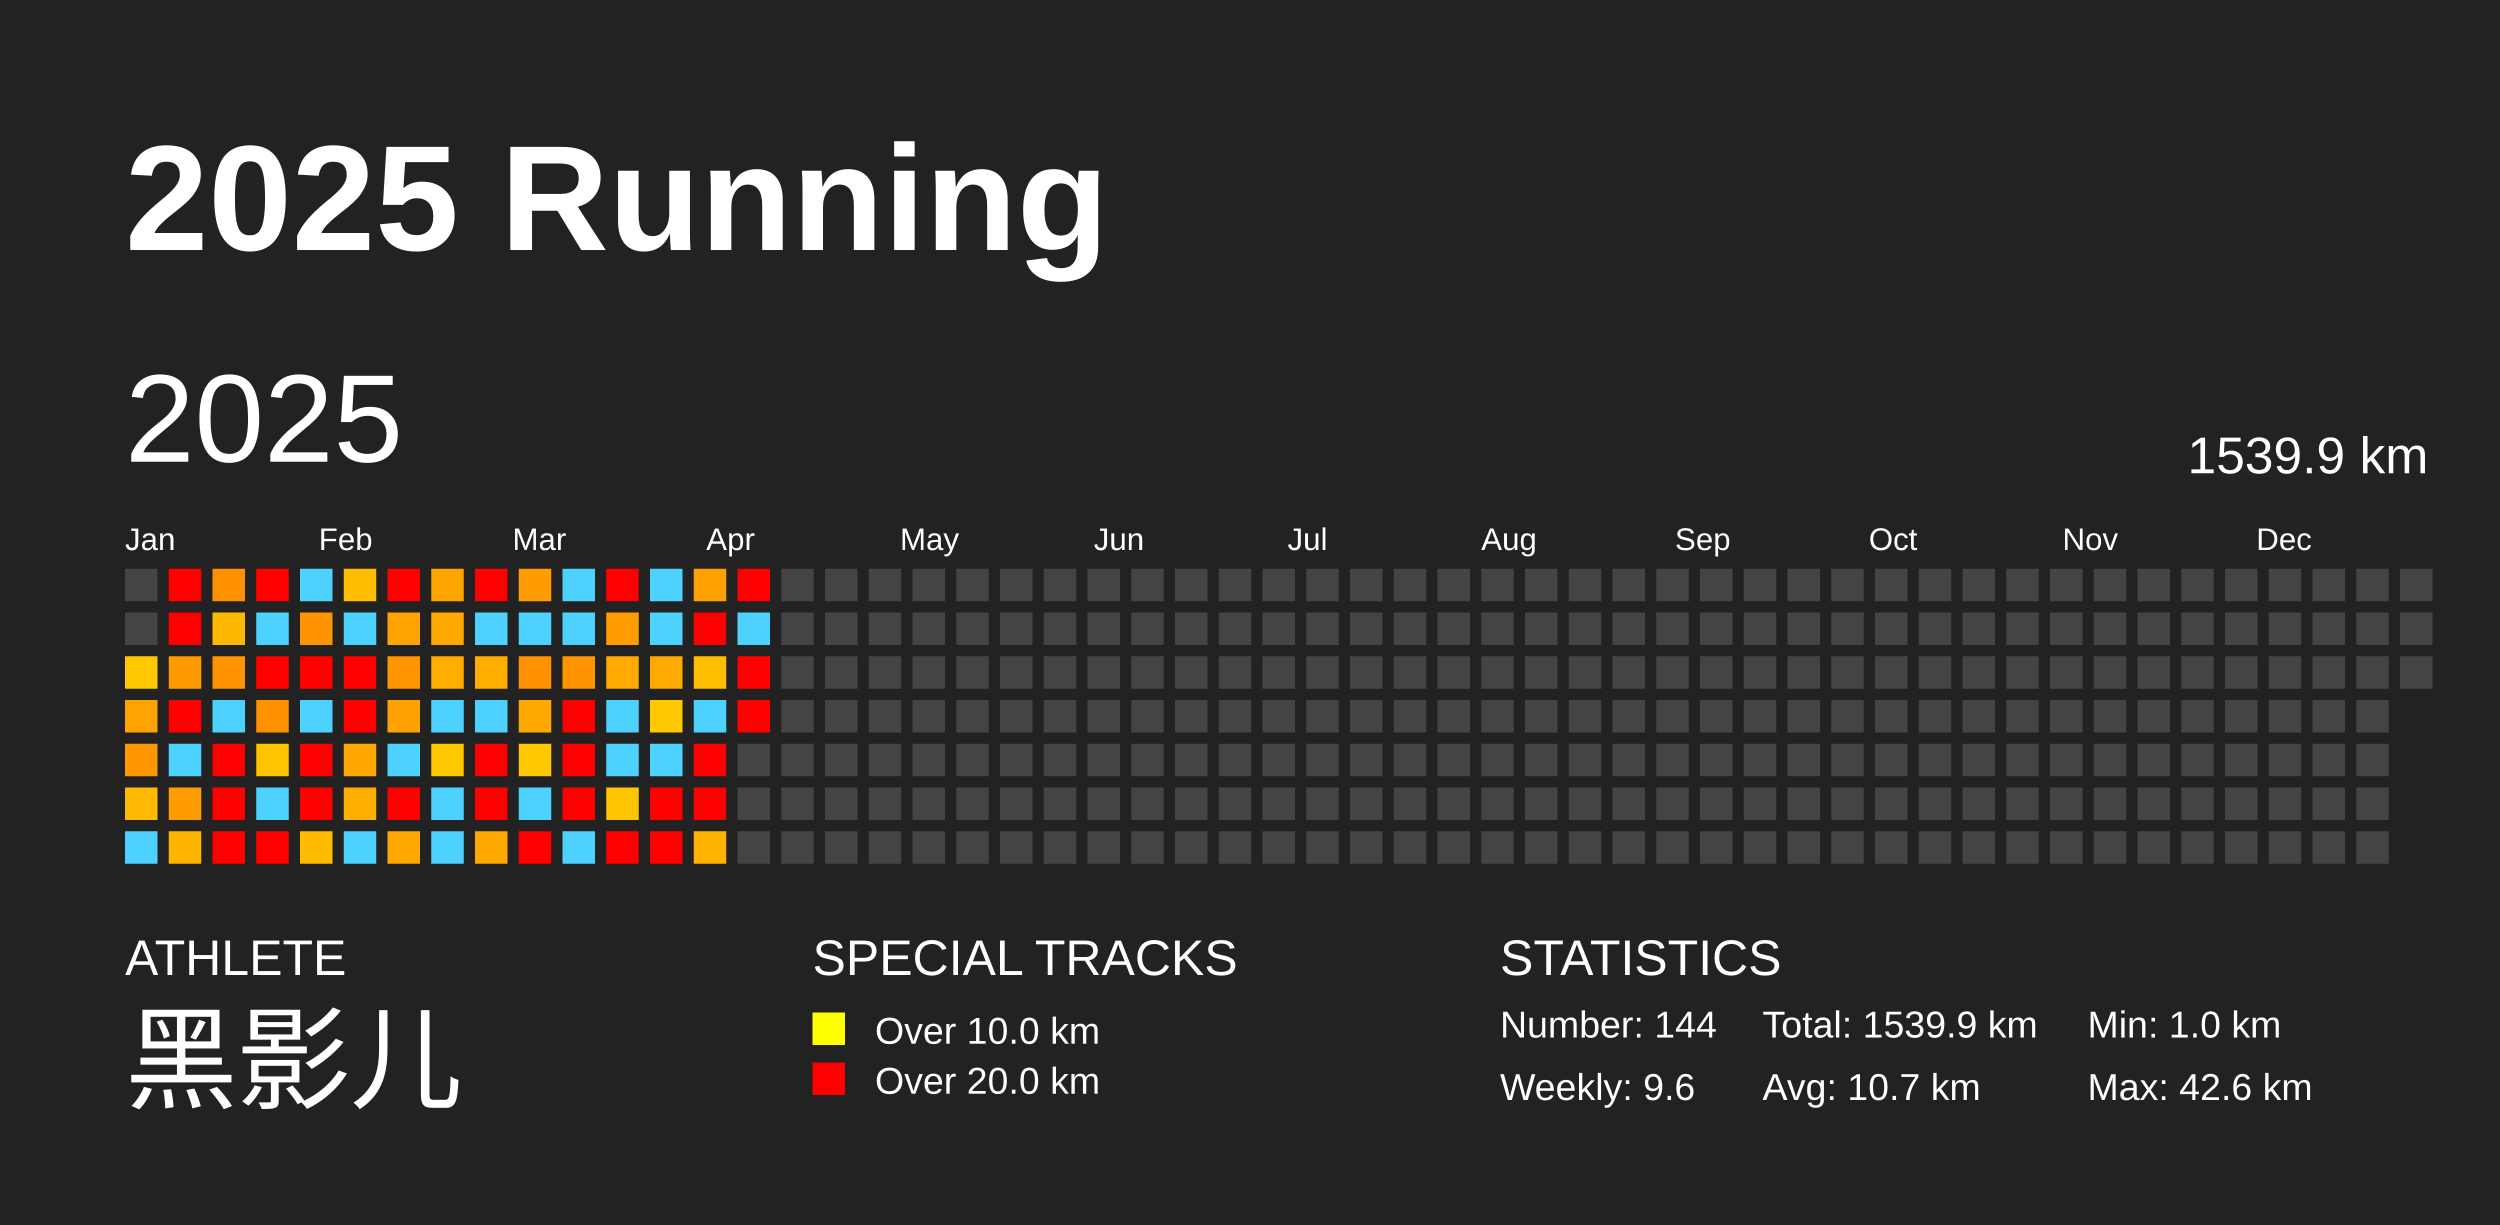
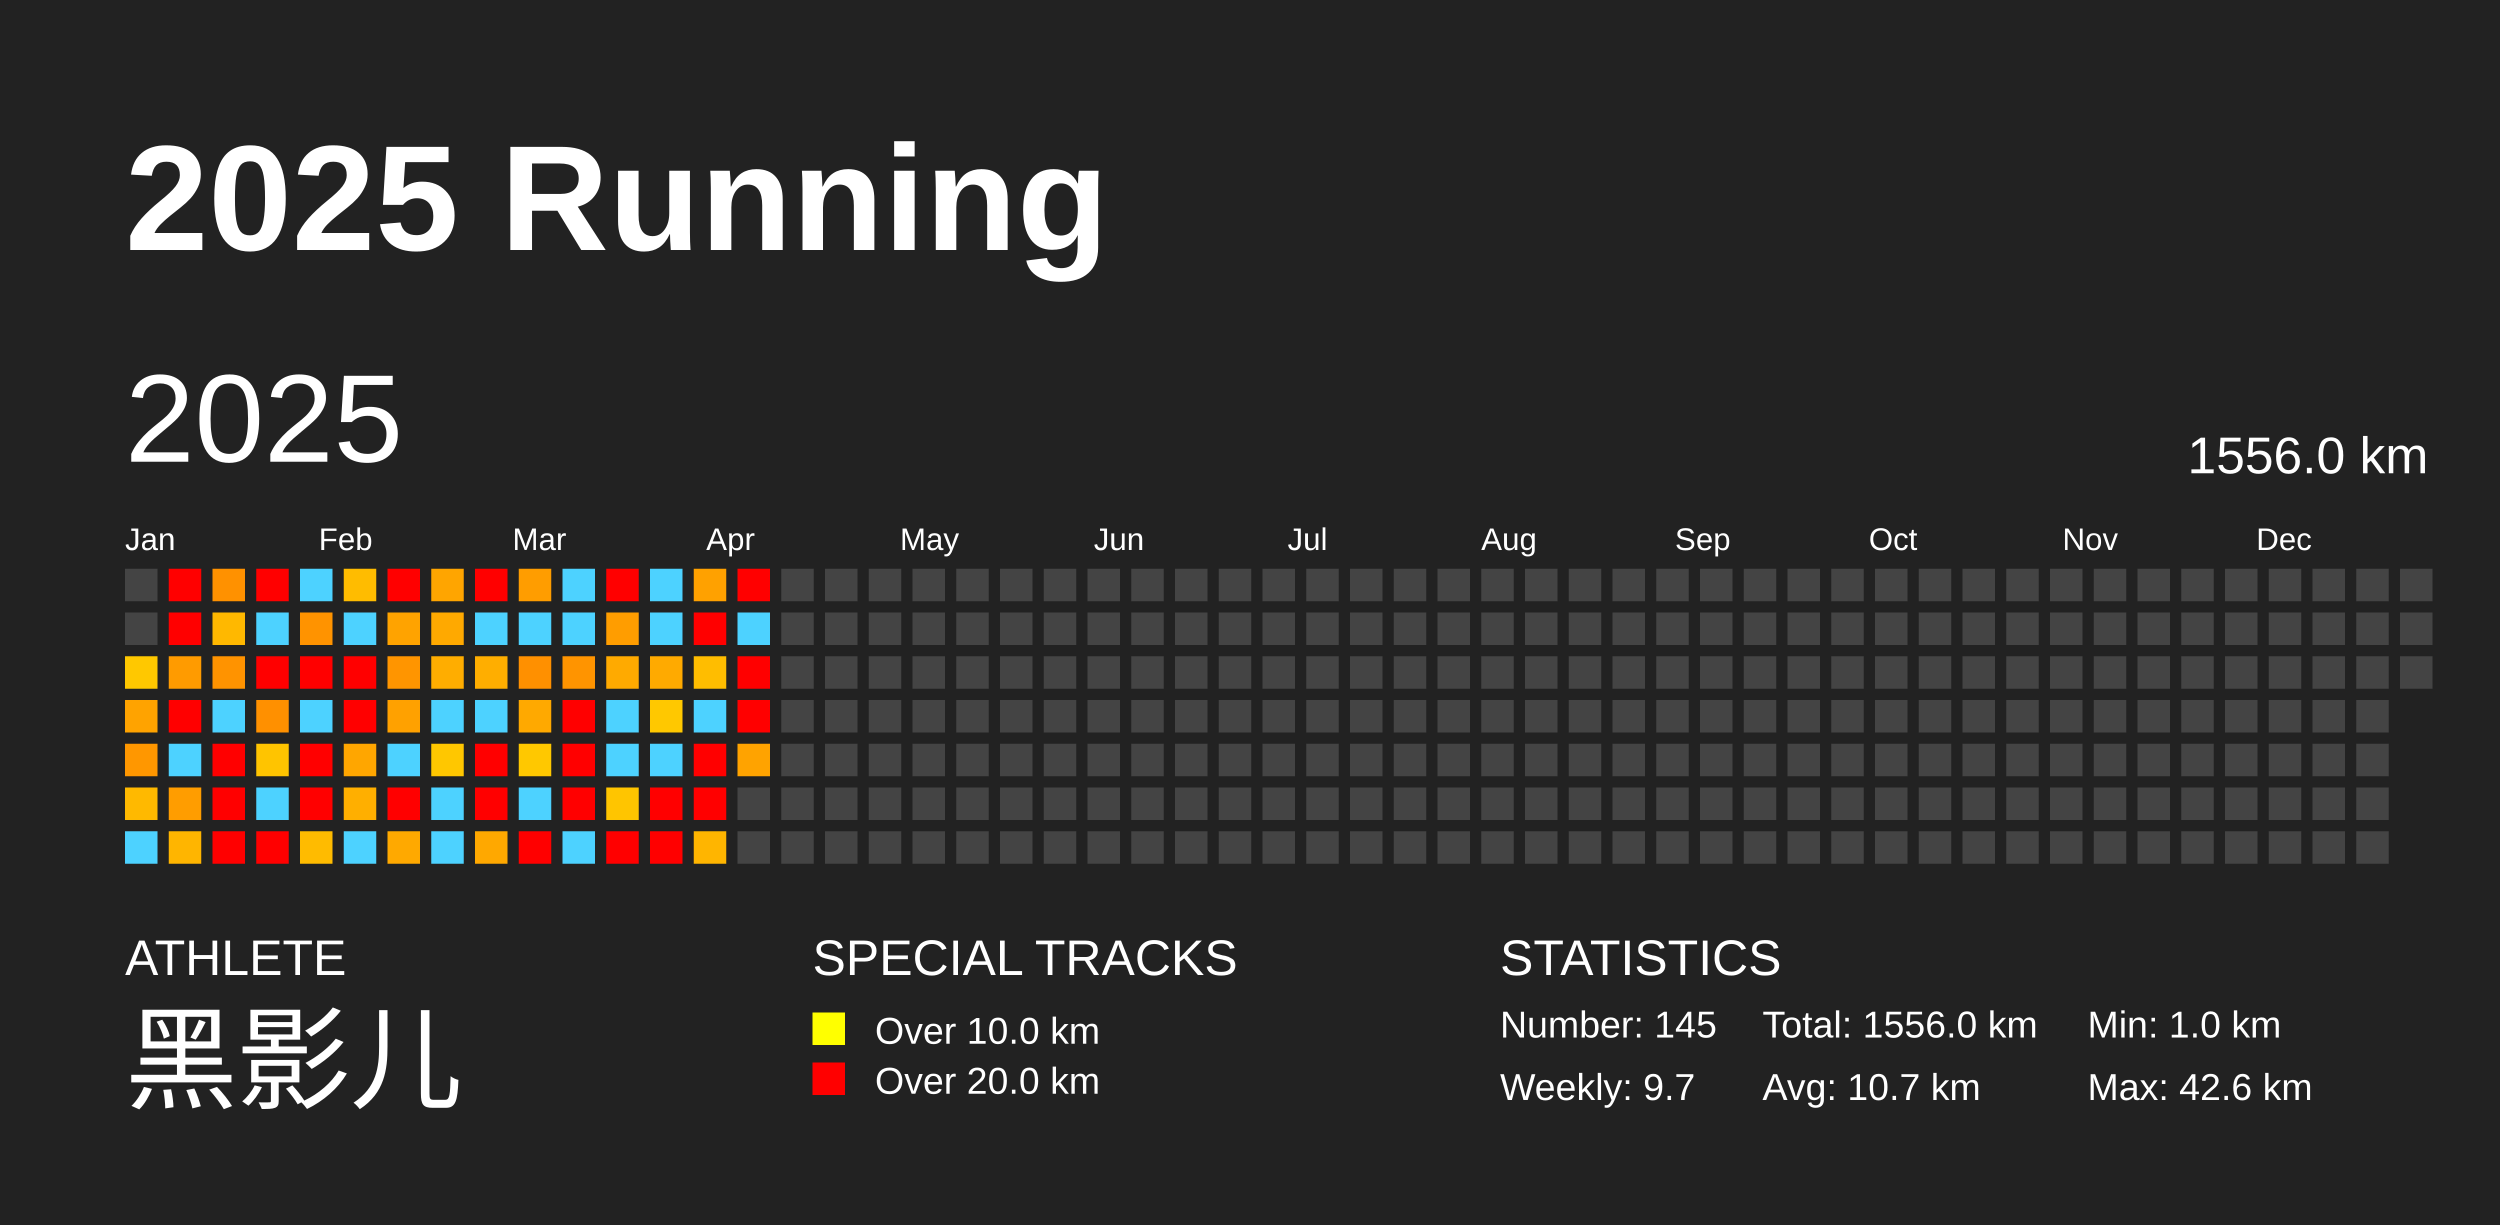
<svg xmlns="http://www.w3.org/2000/svg" baseProfile="full" height="98mm" version="1.1" viewBox="0,0,200,98" width="200mm">
  <defs />
  <rect fill="#222222" height="98" width="200" x="0" y="0" />
  <text fill="#FFFFFF" style="font-size:12px; font-family:Arial; font-weight:bold;" x="10" y="20">2025 Running</text>
  <text fill="#FFFFFF" style="font-size:4px; font-family:Arial" x="10" y="78">ATHLETE</text>
  <text fill="#FFFFFF" style="font-size:9px; font-family:Arial" x="10" y="88">黑影儿</text>
  <text fill="#FFFFFF" style="font-size:4px; font-family:Arial" x="65" y="78">SPECIAL TRACKS</text>
  <rect fill="yellow" height="2.6" width="2.6" x="65" y="81" />
  <text fill="#FFFFFF" style="font-size:3px; font-family:Arial" x="70" y="83.5">Over 10.0 km</text>
  <rect fill="red" height="2.6" width="2.6" x="65" y="85" />
  <text fill="#FFFFFF" style="font-size:3px; font-family:Arial" x="70" y="87.5">Over 20.0 km</text>
  <text fill="#FFFFFF" style="font-size:4px; font-family:Arial" x="120" y="78">STATISTICS</text>
-   <text fill="#FFFFFF" style="font-size:3px; font-family:Arial" x="120" y="83">Number: 144</text>
-   <text fill="#FFFFFF" style="font-size:3px; font-family:Arial" x="120" y="88">Weekly: 9.6</text>
-   <text fill="#FFFFFF" style="font-size:3px; font-family:Arial" x="141" y="83">Total: 1539.9 km</text>
+   <text fill="#FFFFFF" style="font-size:3px; font-family:Arial" x="120" y="83">Number: 145</text>
+   <text fill="#FFFFFF" style="font-size:3px; font-family:Arial" x="120" y="88">Weekly: 9.7</text>
+   <text fill="#FFFFFF" style="font-size:3px; font-family:Arial" x="141" y="83">Total: 1556.0 km</text>
  <text fill="#FFFFFF" style="font-size:3px; font-family:Arial" x="141" y="88">Avg: 10.7 km</text>
  <text fill="#FFFFFF" style="font-size:3px; font-family:Arial" x="167" y="83">Min: 1.0 km</text>
  <text fill="#FFFFFF" style="font-size:3px; font-family:Arial" x="167" y="88">Max: 42.6 km</text>
  <text dominant-baseline="hanging" fill="#FFFFFF" style="font-size:10.0px; font-family:Arial;" x="10" y="30">2025</text>
-   <text dominant-baseline="hanging" fill="#FFFFFF" style="font-size:4.125px; font-family:Arial;" x="175" y="35">1539.9 km</text>
+   <text dominant-baseline="hanging" fill="#FFFFFF" style="font-size:4.125px; font-family:Arial;" x="175" y="35">1556.0 km</text>
  <text fill="#FFFFFF" style="font-size:2.5px; font-family:Arial" x="10.0" y="44">Jan</text>
  <text fill="#FFFFFF" style="font-size:2.5px; font-family:Arial" x="25.5" y="44">Feb</text>
  <text fill="#FFFFFF" style="font-size:2.5px; font-family:Arial" x="41.0" y="44">Mar</text>
  <text fill="#FFFFFF" style="font-size:2.5px; font-family:Arial" x="56.5" y="44">Apr</text>
  <text fill="#FFFFFF" style="font-size:2.5px; font-family:Arial" x="72.0" y="44">May</text>
  <text fill="#FFFFFF" style="font-size:2.5px; font-family:Arial" x="87.5" y="44">Jun</text>
  <text fill="#FFFFFF" style="font-size:2.5px; font-family:Arial" x="103.0" y="44">Jul</text>
  <text fill="#FFFFFF" style="font-size:2.5px; font-family:Arial" x="118.5" y="44">Aug</text>
  <text fill="#FFFFFF" style="font-size:2.5px; font-family:Arial" x="134.0" y="44">Sep</text>
  <text fill="#FFFFFF" style="font-size:2.5px; font-family:Arial" x="149.5" y="44">Oct</text>
  <text fill="#FFFFFF" style="font-size:2.5px; font-family:Arial" x="165.0" y="44">Nov</text>
  <text fill="#FFFFFF" style="font-size:2.5px; font-family:Arial" x="180.5" y="44">Dec</text>
  <rect fill="#444444" height="2.6" width="2.6" x="10.0" y="45.5" />
  <rect fill="#444444" height="2.6" width="2.6" x="10.0" y="49.0" />
  <rect fill="#ffc800" height="2.6" width="2.6" x="10.0" y="52.5" />
  <rect fill="#ffa300" height="2.6" width="2.6" x="10.0" y="56.0" />
  <rect fill="#ff9700" height="2.6" width="2.6" x="10.0" y="59.5" />
  <rect fill="#ffb900" height="2.6" width="2.6" x="10.0" y="63.0" />
  <rect fill="#4dd2ff" height="2.6" width="2.6" x="10.0" y="66.5" />
  <rect fill="red" height="2.6" width="2.6" x="13.5" y="45.5" />
  <rect fill="red" height="2.6" width="2.6" x="13.5" y="49.0" />
  <rect fill="#ff9b00" height="2.6" width="2.6" x="13.5" y="52.5" />
  <rect fill="red" height="2.6" width="2.6" x="13.5" y="56.0" />
  <rect fill="#4dd2ff" height="2.6" width="2.6" x="13.5" y="59.5" />
  <rect fill="#ff9d00" height="2.6" width="2.6" x="13.5" y="63.0" />
  <rect fill="#ffb500" height="2.6" width="2.6" x="13.5" y="66.5" />
  <rect fill="#ff9100" height="2.6" width="2.6" x="17.0" y="45.5" />
  <rect fill="#ffb800" height="2.6" width="2.6" x="17.0" y="49.0" />
  <rect fill="#ff9300" height="2.6" width="2.6" x="17.0" y="52.5" />
  <rect fill="#4dd2ff" height="2.6" width="2.6" x="17.0" y="56.0" />
  <rect fill="red" height="2.6" width="2.6" x="17.0" y="59.5" />
  <rect fill="red" height="2.6" width="2.6" x="17.0" y="63.0" />
  <rect fill="red" height="2.6" width="2.6" x="17.0" y="66.5" />
  <rect fill="red" height="2.6" width="2.6" x="20.5" y="45.5" />
  <rect fill="#4dd2ff" height="2.6" width="2.6" x="20.5" y="49.0" />
  <rect fill="red" height="2.6" width="2.6" x="20.5" y="52.5" />
  <rect fill="#ff9000" height="2.6" width="2.6" x="20.5" y="56.0" />
  <rect fill="#ffc400" height="2.6" width="2.6" x="20.5" y="59.5" />
  <rect fill="#4dd2ff" height="2.6" width="2.6" x="20.5" y="63.0" />
  <rect fill="red" height="2.6" width="2.6" x="20.5" y="66.5" />
  <rect fill="#4dd2ff" height="2.6" width="2.6" x="24.0" y="45.5" />
  <rect fill="#ff9300" height="2.6" width="2.6" x="24.0" y="49.0" />
  <rect fill="red" height="2.6" width="2.6" x="24.0" y="52.5" />
  <rect fill="#4dd2ff" height="2.6" width="2.6" x="24.0" y="56.0" />
  <rect fill="red" height="2.6" width="2.6" x="24.0" y="59.5" />
  <rect fill="red" height="2.6" width="2.6" x="24.0" y="63.0" />
  <rect fill="#ffbb00" height="2.6" width="2.6" x="24.0" y="66.5" />
  <rect fill="#ffbc00" height="2.6" width="2.6" x="27.5" y="45.5" />
  <rect fill="#4dd2ff" height="2.6" width="2.6" x="27.5" y="49.0" />
  <rect fill="red" height="2.6" width="2.6" x="27.5" y="52.5" />
  <rect fill="red" height="2.6" width="2.6" x="27.5" y="56.0" />
  <rect fill="#ffa600" height="2.6" width="2.6" x="27.5" y="59.5" />
  <rect fill="#ffaf00" height="2.6" width="2.6" x="27.5" y="63.0" />
  <rect fill="#4dd2ff" height="2.6" width="2.6" x="27.5" y="66.5" />
  <rect fill="red" height="2.6" width="2.6" x="31.0" y="45.5" />
  <rect fill="#ffa300" height="2.6" width="2.6" x="31.0" y="49.0" />
  <rect fill="#ff9500" height="2.6" width="2.6" x="31.0" y="52.5" />
  <rect fill="#ffa100" height="2.6" width="2.6" x="31.0" y="56.0" />
  <rect fill="#4dd2ff" height="2.6" width="2.6" x="31.0" y="59.5" />
  <rect fill="red" height="2.6" width="2.6" x="31.0" y="63.0" />
  <rect fill="#ffa900" height="2.6" width="2.6" x="31.0" y="66.5" />
  <rect fill="#ffa500" height="2.6" width="2.6" x="34.5" y="45.5" />
  <rect fill="#ffa900" height="2.6" width="2.6" x="34.5" y="49.0" />
  <rect fill="#ffad00" height="2.6" width="2.6" x="34.5" y="52.5" />
  <rect fill="#4dd2ff" height="2.6" width="2.6" x="34.5" y="56.0" />
  <rect fill="#ffc700" height="2.6" width="2.6" x="34.5" y="59.5" />
  <rect fill="#4dd2ff" height="2.6" width="2.6" x="34.5" y="63.0" />
  <rect fill="#4dd2ff" height="2.6" width="2.6" x="34.5" y="66.5" />
  <rect fill="red" height="2.6" width="2.6" x="38.0" y="45.5" />
  <rect fill="#4dd2ff" height="2.6" width="2.6" x="38.0" y="49.0" />
  <rect fill="#ffae00" height="2.6" width="2.6" x="38.0" y="52.5" />
  <rect fill="#4dd2ff" height="2.6" width="2.6" x="38.0" y="56.0" />
  <rect fill="red" height="2.6" width="2.6" x="38.0" y="59.5" />
  <rect fill="red" height="2.6" width="2.6" x="38.0" y="63.0" />
  <rect fill="#ffa800" height="2.6" width="2.6" x="38.0" y="66.5" />
  <rect fill="#ff9d00" height="2.6" width="2.6" x="41.5" y="45.5" />
  <rect fill="#4dd2ff" height="2.6" width="2.6" x="41.5" y="49.0" />
  <rect fill="#ff9000" height="2.6" width="2.6" x="41.5" y="52.5" />
  <rect fill="#ffa900" height="2.6" width="2.6" x="41.5" y="56.0" />
  <rect fill="#ffc800" height="2.6" width="2.6" x="41.5" y="59.5" />
  <rect fill="#4dd2ff" height="2.6" width="2.6" x="41.5" y="63.0" />
  <rect fill="red" height="2.6" width="2.6" x="41.5" y="66.5" />
  <rect fill="#4dd2ff" height="2.6" width="2.6" x="45.0" y="45.5" />
  <rect fill="#4dd2ff" height="2.6" width="2.6" x="45.0" y="49.0" />
  <rect fill="#ff9400" height="2.6" width="2.6" x="45.0" y="52.5" />
  <rect fill="red" height="2.6" width="2.6" x="45.0" y="56.0" />
  <rect fill="red" height="2.6" width="2.6" x="45.0" y="59.5" />
  <rect fill="red" height="2.6" width="2.6" x="45.0" y="63.0" />
  <rect fill="#4dd2ff" height="2.6" width="2.6" x="45.0" y="66.5" />
  <rect fill="red" height="2.6" width="2.6" x="48.5" y="45.5" />
  <rect fill="#ff9d00" height="2.6" width="2.6" x="48.5" y="49.0" />
  <rect fill="#ffaa00" height="2.6" width="2.6" x="48.5" y="52.5" />
  <rect fill="#4dd2ff" height="2.6" width="2.6" x="48.5" y="56.0" />
  <rect fill="#4dd2ff" height="2.6" width="2.6" x="48.5" y="59.5" />
  <rect fill="#ffc500" height="2.6" width="2.6" x="48.5" y="63.0" />
  <rect fill="red" height="2.6" width="2.6" x="48.5" y="66.5" />
  <rect fill="#4dd2ff" height="2.6" width="2.6" x="52.0" y="45.5" />
  <rect fill="#4dd2ff" height="2.6" width="2.6" x="52.0" y="49.0" />
  <rect fill="#ffaa00" height="2.6" width="2.6" x="52.0" y="52.5" />
  <rect fill="#ffc800" height="2.6" width="2.6" x="52.0" y="56.0" />
  <rect fill="#4dd2ff" height="2.6" width="2.6" x="52.0" y="59.5" />
  <rect fill="red" height="2.6" width="2.6" x="52.0" y="63.0" />
  <rect fill="red" height="2.6" width="2.6" x="52.0" y="66.5" />
  <rect fill="#ffa100" height="2.6" width="2.6" x="55.5" y="45.5" />
  <rect fill="red" height="2.6" width="2.6" x="55.5" y="49.0" />
  <rect fill="#ffbd00" height="2.6" width="2.6" x="55.5" y="52.5" />
  <rect fill="#4dd2ff" height="2.6" width="2.6" x="55.5" y="56.0" />
  <rect fill="red" height="2.6" width="2.6" x="55.5" y="59.5" />
  <rect fill="red" height="2.6" width="2.6" x="55.5" y="63.0" />
  <rect fill="#ffb500" height="2.6" width="2.6" x="55.5" y="66.5" />
  <rect fill="red" height="2.6" width="2.6" x="59.0" y="45.5" />
  <rect fill="#4dd2ff" height="2.6" width="2.6" x="59.0" y="49.0" />
  <rect fill="red" height="2.6" width="2.6" x="59.0" y="52.5" />
  <rect fill="red" height="2.6" width="2.6" x="59.0" y="56.0" />
-   <rect fill="#444444" height="2.6" width="2.6" x="59.0" y="59.5" />
+   <rect fill="#ffa300" height="2.6" width="2.6" x="59.0" y="59.5" />
  <rect fill="#444444" height="2.6" width="2.6" x="59.0" y="63.0" />
  <rect fill="#444444" height="2.6" width="2.6" x="59.0" y="66.5" />
  <rect fill="#444444" height="2.6" width="2.6" x="62.5" y="45.5" />
  <rect fill="#444444" height="2.6" width="2.6" x="62.5" y="49.0" />
  <rect fill="#444444" height="2.6" width="2.6" x="62.5" y="52.5" />
  <rect fill="#444444" height="2.6" width="2.6" x="62.5" y="56.0" />
  <rect fill="#444444" height="2.6" width="2.6" x="62.5" y="59.5" />
  <rect fill="#444444" height="2.6" width="2.6" x="62.5" y="63.0" />
  <rect fill="#444444" height="2.6" width="2.6" x="62.5" y="66.5" />
  <rect fill="#444444" height="2.6" width="2.6" x="66.0" y="45.5" />
  <rect fill="#444444" height="2.6" width="2.6" x="66.0" y="49.0" />
  <rect fill="#444444" height="2.6" width="2.6" x="66.0" y="52.5" />
  <rect fill="#444444" height="2.6" width="2.6" x="66.0" y="56.0" />
  <rect fill="#444444" height="2.6" width="2.6" x="66.0" y="59.5" />
  <rect fill="#444444" height="2.6" width="2.6" x="66.0" y="63.0" />
  <rect fill="#444444" height="2.6" width="2.6" x="66.0" y="66.5" />
  <rect fill="#444444" height="2.6" width="2.6" x="69.5" y="45.5" />
  <rect fill="#444444" height="2.6" width="2.6" x="69.5" y="49.0" />
  <rect fill="#444444" height="2.6" width="2.6" x="69.5" y="52.5" />
  <rect fill="#444444" height="2.6" width="2.6" x="69.5" y="56.0" />
  <rect fill="#444444" height="2.6" width="2.6" x="69.5" y="59.5" />
  <rect fill="#444444" height="2.6" width="2.6" x="69.5" y="63.0" />
  <rect fill="#444444" height="2.6" width="2.6" x="69.5" y="66.5" />
  <rect fill="#444444" height="2.6" width="2.6" x="73.0" y="45.5" />
  <rect fill="#444444" height="2.6" width="2.6" x="73.0" y="49.0" />
  <rect fill="#444444" height="2.6" width="2.6" x="73.0" y="52.5" />
  <rect fill="#444444" height="2.6" width="2.6" x="73.0" y="56.0" />
  <rect fill="#444444" height="2.6" width="2.6" x="73.0" y="59.5" />
  <rect fill="#444444" height="2.6" width="2.6" x="73.0" y="63.0" />
  <rect fill="#444444" height="2.6" width="2.6" x="73.0" y="66.5" />
  <rect fill="#444444" height="2.6" width="2.6" x="76.5" y="45.5" />
  <rect fill="#444444" height="2.6" width="2.6" x="76.5" y="49.0" />
  <rect fill="#444444" height="2.6" width="2.6" x="76.5" y="52.5" />
  <rect fill="#444444" height="2.6" width="2.6" x="76.5" y="56.0" />
  <rect fill="#444444" height="2.6" width="2.6" x="76.5" y="59.5" />
  <rect fill="#444444" height="2.6" width="2.6" x="76.5" y="63.0" />
  <rect fill="#444444" height="2.6" width="2.6" x="76.5" y="66.5" />
  <rect fill="#444444" height="2.6" width="2.6" x="80.0" y="45.5" />
  <rect fill="#444444" height="2.6" width="2.6" x="80.0" y="49.0" />
  <rect fill="#444444" height="2.6" width="2.6" x="80.0" y="52.5" />
  <rect fill="#444444" height="2.6" width="2.6" x="80.0" y="56.0" />
  <rect fill="#444444" height="2.6" width="2.6" x="80.0" y="59.5" />
  <rect fill="#444444" height="2.6" width="2.6" x="80.0" y="63.0" />
  <rect fill="#444444" height="2.6" width="2.6" x="80.0" y="66.5" />
  <rect fill="#444444" height="2.6" width="2.6" x="83.5" y="45.5" />
  <rect fill="#444444" height="2.6" width="2.6" x="83.5" y="49.0" />
  <rect fill="#444444" height="2.6" width="2.6" x="83.5" y="52.5" />
  <rect fill="#444444" height="2.6" width="2.6" x="83.5" y="56.0" />
  <rect fill="#444444" height="2.6" width="2.6" x="83.5" y="59.5" />
  <rect fill="#444444" height="2.6" width="2.6" x="83.5" y="63.0" />
  <rect fill="#444444" height="2.6" width="2.6" x="83.5" y="66.5" />
  <rect fill="#444444" height="2.6" width="2.6" x="87.0" y="45.5" />
  <rect fill="#444444" height="2.6" width="2.6" x="87.0" y="49.0" />
  <rect fill="#444444" height="2.6" width="2.6" x="87.0" y="52.5" />
  <rect fill="#444444" height="2.6" width="2.6" x="87.0" y="56.0" />
  <rect fill="#444444" height="2.6" width="2.6" x="87.0" y="59.5" />
  <rect fill="#444444" height="2.6" width="2.6" x="87.0" y="63.0" />
  <rect fill="#444444" height="2.6" width="2.6" x="87.0" y="66.5" />
  <rect fill="#444444" height="2.6" width="2.6" x="90.5" y="45.5" />
  <rect fill="#444444" height="2.6" width="2.6" x="90.5" y="49.0" />
  <rect fill="#444444" height="2.6" width="2.6" x="90.5" y="52.5" />
  <rect fill="#444444" height="2.6" width="2.6" x="90.5" y="56.0" />
  <rect fill="#444444" height="2.6" width="2.6" x="90.5" y="59.5" />
  <rect fill="#444444" height="2.6" width="2.6" x="90.5" y="63.0" />
  <rect fill="#444444" height="2.6" width="2.6" x="90.5" y="66.5" />
  <rect fill="#444444" height="2.6" width="2.6" x="94.0" y="45.5" />
  <rect fill="#444444" height="2.6" width="2.6" x="94.0" y="49.0" />
  <rect fill="#444444" height="2.6" width="2.6" x="94.0" y="52.5" />
  <rect fill="#444444" height="2.6" width="2.6" x="94.0" y="56.0" />
  <rect fill="#444444" height="2.6" width="2.6" x="94.0" y="59.5" />
  <rect fill="#444444" height="2.6" width="2.6" x="94.0" y="63.0" />
  <rect fill="#444444" height="2.6" width="2.6" x="94.0" y="66.5" />
  <rect fill="#444444" height="2.6" width="2.6" x="97.5" y="45.5" />
  <rect fill="#444444" height="2.6" width="2.6" x="97.5" y="49.0" />
  <rect fill="#444444" height="2.6" width="2.6" x="97.5" y="52.5" />
  <rect fill="#444444" height="2.6" width="2.6" x="97.5" y="56.0" />
  <rect fill="#444444" height="2.6" width="2.6" x="97.5" y="59.5" />
  <rect fill="#444444" height="2.6" width="2.6" x="97.5" y="63.0" />
  <rect fill="#444444" height="2.6" width="2.6" x="97.5" y="66.5" />
  <rect fill="#444444" height="2.6" width="2.6" x="101.0" y="45.5" />
  <rect fill="#444444" height="2.6" width="2.6" x="101.0" y="49.0" />
  <rect fill="#444444" height="2.6" width="2.6" x="101.0" y="52.5" />
  <rect fill="#444444" height="2.6" width="2.6" x="101.0" y="56.0" />
  <rect fill="#444444" height="2.6" width="2.6" x="101.0" y="59.5" />
  <rect fill="#444444" height="2.6" width="2.6" x="101.0" y="63.0" />
  <rect fill="#444444" height="2.6" width="2.6" x="101.0" y="66.5" />
  <rect fill="#444444" height="2.6" width="2.6" x="104.5" y="45.5" />
  <rect fill="#444444" height="2.6" width="2.6" x="104.5" y="49.0" />
  <rect fill="#444444" height="2.6" width="2.6" x="104.5" y="52.5" />
  <rect fill="#444444" height="2.6" width="2.6" x="104.5" y="56.0" />
  <rect fill="#444444" height="2.6" width="2.6" x="104.5" y="59.5" />
  <rect fill="#444444" height="2.6" width="2.6" x="104.5" y="63.0" />
  <rect fill="#444444" height="2.6" width="2.6" x="104.5" y="66.5" />
  <rect fill="#444444" height="2.6" width="2.6" x="108.0" y="45.5" />
  <rect fill="#444444" height="2.6" width="2.6" x="108.0" y="49.0" />
  <rect fill="#444444" height="2.6" width="2.6" x="108.0" y="52.5" />
  <rect fill="#444444" height="2.6" width="2.6" x="108.0" y="56.0" />
  <rect fill="#444444" height="2.6" width="2.6" x="108.0" y="59.5" />
  <rect fill="#444444" height="2.6" width="2.6" x="108.0" y="63.0" />
  <rect fill="#444444" height="2.6" width="2.6" x="108.0" y="66.5" />
  <rect fill="#444444" height="2.6" width="2.6" x="111.5" y="45.5" />
  <rect fill="#444444" height="2.6" width="2.6" x="111.5" y="49.0" />
  <rect fill="#444444" height="2.6" width="2.6" x="111.5" y="52.5" />
  <rect fill="#444444" height="2.6" width="2.6" x="111.5" y="56.0" />
  <rect fill="#444444" height="2.6" width="2.6" x="111.5" y="59.5" />
  <rect fill="#444444" height="2.6" width="2.6" x="111.5" y="63.0" />
  <rect fill="#444444" height="2.6" width="2.6" x="111.5" y="66.5" />
  <rect fill="#444444" height="2.6" width="2.6" x="115.0" y="45.5" />
  <rect fill="#444444" height="2.6" width="2.6" x="115.0" y="49.0" />
  <rect fill="#444444" height="2.6" width="2.6" x="115.0" y="52.5" />
  <rect fill="#444444" height="2.6" width="2.6" x="115.0" y="56.0" />
  <rect fill="#444444" height="2.6" width="2.6" x="115.0" y="59.5" />
  <rect fill="#444444" height="2.6" width="2.6" x="115.0" y="63.0" />
  <rect fill="#444444" height="2.6" width="2.6" x="115.0" y="66.5" />
  <rect fill="#444444" height="2.6" width="2.6" x="118.5" y="45.5" />
  <rect fill="#444444" height="2.6" width="2.6" x="118.5" y="49.0" />
  <rect fill="#444444" height="2.6" width="2.6" x="118.5" y="52.5" />
  <rect fill="#444444" height="2.6" width="2.6" x="118.5" y="56.0" />
  <rect fill="#444444" height="2.6" width="2.6" x="118.5" y="59.5" />
  <rect fill="#444444" height="2.6" width="2.6" x="118.5" y="63.0" />
  <rect fill="#444444" height="2.6" width="2.6" x="118.5" y="66.5" />
  <rect fill="#444444" height="2.6" width="2.6" x="122.0" y="45.5" />
  <rect fill="#444444" height="2.6" width="2.6" x="122.0" y="49.0" />
  <rect fill="#444444" height="2.6" width="2.6" x="122.0" y="52.5" />
  <rect fill="#444444" height="2.6" width="2.6" x="122.0" y="56.0" />
  <rect fill="#444444" height="2.6" width="2.6" x="122.0" y="59.5" />
  <rect fill="#444444" height="2.6" width="2.6" x="122.0" y="63.0" />
  <rect fill="#444444" height="2.6" width="2.6" x="122.0" y="66.5" />
  <rect fill="#444444" height="2.6" width="2.6" x="125.5" y="45.5" />
  <rect fill="#444444" height="2.6" width="2.6" x="125.5" y="49.0" />
  <rect fill="#444444" height="2.6" width="2.6" x="125.5" y="52.5" />
  <rect fill="#444444" height="2.6" width="2.6" x="125.5" y="56.0" />
  <rect fill="#444444" height="2.6" width="2.6" x="125.5" y="59.5" />
  <rect fill="#444444" height="2.6" width="2.6" x="125.5" y="63.0" />
  <rect fill="#444444" height="2.6" width="2.6" x="125.5" y="66.5" />
  <rect fill="#444444" height="2.6" width="2.6" x="129.0" y="45.5" />
  <rect fill="#444444" height="2.6" width="2.6" x="129.0" y="49.0" />
  <rect fill="#444444" height="2.6" width="2.6" x="129.0" y="52.5" />
  <rect fill="#444444" height="2.6" width="2.6" x="129.0" y="56.0" />
  <rect fill="#444444" height="2.6" width="2.6" x="129.0" y="59.5" />
  <rect fill="#444444" height="2.6" width="2.6" x="129.0" y="63.0" />
  <rect fill="#444444" height="2.6" width="2.6" x="129.0" y="66.5" />
  <rect fill="#444444" height="2.6" width="2.6" x="132.5" y="45.5" />
  <rect fill="#444444" height="2.6" width="2.6" x="132.5" y="49.0" />
  <rect fill="#444444" height="2.6" width="2.6" x="132.5" y="52.5" />
  <rect fill="#444444" height="2.6" width="2.6" x="132.5" y="56.0" />
  <rect fill="#444444" height="2.6" width="2.6" x="132.5" y="59.5" />
  <rect fill="#444444" height="2.6" width="2.6" x="132.5" y="63.0" />
  <rect fill="#444444" height="2.6" width="2.6" x="132.5" y="66.5" />
  <rect fill="#444444" height="2.6" width="2.6" x="136.0" y="45.5" />
  <rect fill="#444444" height="2.6" width="2.6" x="136.0" y="49.0" />
  <rect fill="#444444" height="2.6" width="2.6" x="136.0" y="52.5" />
  <rect fill="#444444" height="2.6" width="2.6" x="136.0" y="56.0" />
  <rect fill="#444444" height="2.6" width="2.6" x="136.0" y="59.5" />
  <rect fill="#444444" height="2.6" width="2.6" x="136.0" y="63.0" />
  <rect fill="#444444" height="2.6" width="2.6" x="136.0" y="66.5" />
  <rect fill="#444444" height="2.6" width="2.6" x="139.5" y="45.5" />
  <rect fill="#444444" height="2.6" width="2.6" x="139.5" y="49.0" />
  <rect fill="#444444" height="2.6" width="2.6" x="139.5" y="52.5" />
  <rect fill="#444444" height="2.6" width="2.6" x="139.5" y="56.0" />
  <rect fill="#444444" height="2.6" width="2.6" x="139.5" y="59.5" />
  <rect fill="#444444" height="2.6" width="2.6" x="139.5" y="63.0" />
  <rect fill="#444444" height="2.6" width="2.6" x="139.5" y="66.5" />
  <rect fill="#444444" height="2.6" width="2.6" x="143.0" y="45.5" />
  <rect fill="#444444" height="2.6" width="2.6" x="143.0" y="49.0" />
  <rect fill="#444444" height="2.6" width="2.6" x="143.0" y="52.5" />
  <rect fill="#444444" height="2.6" width="2.6" x="143.0" y="56.0" />
  <rect fill="#444444" height="2.6" width="2.6" x="143.0" y="59.5" />
  <rect fill="#444444" height="2.6" width="2.6" x="143.0" y="63.0" />
  <rect fill="#444444" height="2.6" width="2.6" x="143.0" y="66.5" />
  <rect fill="#444444" height="2.6" width="2.6" x="146.5" y="45.5" />
  <rect fill="#444444" height="2.6" width="2.6" x="146.5" y="49.0" />
  <rect fill="#444444" height="2.6" width="2.6" x="146.5" y="52.5" />
  <rect fill="#444444" height="2.6" width="2.6" x="146.5" y="56.0" />
  <rect fill="#444444" height="2.6" width="2.6" x="146.5" y="59.5" />
  <rect fill="#444444" height="2.6" width="2.6" x="146.5" y="63.0" />
  <rect fill="#444444" height="2.6" width="2.6" x="146.5" y="66.5" />
  <rect fill="#444444" height="2.6" width="2.6" x="150.0" y="45.5" />
  <rect fill="#444444" height="2.6" width="2.6" x="150.0" y="49.0" />
  <rect fill="#444444" height="2.6" width="2.6" x="150.0" y="52.5" />
  <rect fill="#444444" height="2.6" width="2.6" x="150.0" y="56.0" />
  <rect fill="#444444" height="2.6" width="2.6" x="150.0" y="59.5" />
  <rect fill="#444444" height="2.6" width="2.6" x="150.0" y="63.0" />
  <rect fill="#444444" height="2.6" width="2.6" x="150.0" y="66.5" />
  <rect fill="#444444" height="2.6" width="2.6" x="153.5" y="45.5" />
  <rect fill="#444444" height="2.6" width="2.6" x="153.5" y="49.0" />
  <rect fill="#444444" height="2.6" width="2.6" x="153.5" y="52.5" />
  <rect fill="#444444" height="2.6" width="2.6" x="153.5" y="56.0" />
  <rect fill="#444444" height="2.6" width="2.6" x="153.5" y="59.5" />
  <rect fill="#444444" height="2.6" width="2.6" x="153.5" y="63.0" />
  <rect fill="#444444" height="2.6" width="2.6" x="153.5" y="66.5" />
  <rect fill="#444444" height="2.6" width="2.6" x="157.0" y="45.5" />
  <rect fill="#444444" height="2.6" width="2.6" x="157.0" y="49.0" />
  <rect fill="#444444" height="2.6" width="2.6" x="157.0" y="52.5" />
  <rect fill="#444444" height="2.6" width="2.6" x="157.0" y="56.0" />
  <rect fill="#444444" height="2.6" width="2.6" x="157.0" y="59.5" />
  <rect fill="#444444" height="2.6" width="2.6" x="157.0" y="63.0" />
  <rect fill="#444444" height="2.6" width="2.6" x="157.0" y="66.5" />
  <rect fill="#444444" height="2.6" width="2.6" x="160.5" y="45.5" />
  <rect fill="#444444" height="2.6" width="2.6" x="160.5" y="49.0" />
  <rect fill="#444444" height="2.6" width="2.6" x="160.5" y="52.5" />
  <rect fill="#444444" height="2.6" width="2.6" x="160.5" y="56.0" />
  <rect fill="#444444" height="2.6" width="2.6" x="160.5" y="59.5" />
  <rect fill="#444444" height="2.6" width="2.6" x="160.5" y="63.0" />
  <rect fill="#444444" height="2.6" width="2.6" x="160.5" y="66.5" />
  <rect fill="#444444" height="2.6" width="2.6" x="164.0" y="45.5" />
  <rect fill="#444444" height="2.6" width="2.6" x="164.0" y="49.0" />
  <rect fill="#444444" height="2.6" width="2.6" x="164.0" y="52.5" />
  <rect fill="#444444" height="2.6" width="2.6" x="164.0" y="56.0" />
  <rect fill="#444444" height="2.6" width="2.6" x="164.0" y="59.5" />
  <rect fill="#444444" height="2.6" width="2.6" x="164.0" y="63.0" />
  <rect fill="#444444" height="2.6" width="2.6" x="164.0" y="66.5" />
  <rect fill="#444444" height="2.6" width="2.6" x="167.5" y="45.5" />
  <rect fill="#444444" height="2.6" width="2.6" x="167.5" y="49.0" />
  <rect fill="#444444" height="2.6" width="2.6" x="167.5" y="52.5" />
  <rect fill="#444444" height="2.6" width="2.6" x="167.5" y="56.0" />
  <rect fill="#444444" height="2.6" width="2.6" x="167.5" y="59.5" />
  <rect fill="#444444" height="2.6" width="2.6" x="167.5" y="63.0" />
  <rect fill="#444444" height="2.6" width="2.6" x="167.5" y="66.5" />
  <rect fill="#444444" height="2.6" width="2.6" x="171.0" y="45.5" />
  <rect fill="#444444" height="2.6" width="2.6" x="171.0" y="49.0" />
  <rect fill="#444444" height="2.6" width="2.6" x="171.0" y="52.5" />
  <rect fill="#444444" height="2.6" width="2.6" x="171.0" y="56.0" />
  <rect fill="#444444" height="2.6" width="2.6" x="171.0" y="59.5" />
  <rect fill="#444444" height="2.6" width="2.6" x="171.0" y="63.0" />
  <rect fill="#444444" height="2.6" width="2.6" x="171.0" y="66.5" />
  <rect fill="#444444" height="2.6" width="2.6" x="174.5" y="45.5" />
  <rect fill="#444444" height="2.6" width="2.6" x="174.5" y="49.0" />
  <rect fill="#444444" height="2.6" width="2.6" x="174.5" y="52.5" />
  <rect fill="#444444" height="2.6" width="2.6" x="174.5" y="56.0" />
  <rect fill="#444444" height="2.6" width="2.6" x="174.5" y="59.5" />
  <rect fill="#444444" height="2.6" width="2.6" x="174.5" y="63.0" />
  <rect fill="#444444" height="2.6" width="2.6" x="174.5" y="66.5" />
  <rect fill="#444444" height="2.6" width="2.6" x="178.0" y="45.5" />
  <rect fill="#444444" height="2.6" width="2.6" x="178.0" y="49.0" />
  <rect fill="#444444" height="2.6" width="2.6" x="178.0" y="52.5" />
  <rect fill="#444444" height="2.6" width="2.6" x="178.0" y="56.0" />
  <rect fill="#444444" height="2.6" width="2.6" x="178.0" y="59.5" />
  <rect fill="#444444" height="2.6" width="2.6" x="178.0" y="63.0" />
  <rect fill="#444444" height="2.6" width="2.6" x="178.0" y="66.5" />
  <rect fill="#444444" height="2.6" width="2.6" x="181.5" y="45.5" />
  <rect fill="#444444" height="2.6" width="2.6" x="181.5" y="49.0" />
  <rect fill="#444444" height="2.6" width="2.6" x="181.5" y="52.5" />
  <rect fill="#444444" height="2.6" width="2.6" x="181.5" y="56.0" />
  <rect fill="#444444" height="2.6" width="2.6" x="181.5" y="59.5" />
  <rect fill="#444444" height="2.6" width="2.6" x="181.5" y="63.0" />
  <rect fill="#444444" height="2.6" width="2.6" x="181.5" y="66.5" />
  <rect fill="#444444" height="2.6" width="2.6" x="185.0" y="45.5" />
  <rect fill="#444444" height="2.6" width="2.6" x="185.0" y="49.0" />
  <rect fill="#444444" height="2.6" width="2.6" x="185.0" y="52.5" />
  <rect fill="#444444" height="2.6" width="2.6" x="185.0" y="56.0" />
  <rect fill="#444444" height="2.6" width="2.6" x="185.0" y="59.5" />
  <rect fill="#444444" height="2.6" width="2.6" x="185.0" y="63.0" />
  <rect fill="#444444" height="2.6" width="2.6" x="185.0" y="66.5" />
  <rect fill="#444444" height="2.6" width="2.6" x="188.5" y="45.5" />
  <rect fill="#444444" height="2.6" width="2.6" x="188.5" y="49.0" />
  <rect fill="#444444" height="2.6" width="2.6" x="188.5" y="52.5" />
  <rect fill="#444444" height="2.6" width="2.6" x="188.5" y="56.0" />
  <rect fill="#444444" height="2.6" width="2.6" x="188.5" y="59.5" />
  <rect fill="#444444" height="2.6" width="2.6" x="188.5" y="63.0" />
  <rect fill="#444444" height="2.6" width="2.6" x="188.5" y="66.5" />
  <rect fill="#444444" height="2.6" width="2.6" x="192.0" y="45.5" />
  <rect fill="#444444" height="2.6" width="2.6" x="192.0" y="49.0" />
  <rect fill="#444444" height="2.6" width="2.6" x="192.0" y="52.5" />
</svg>
